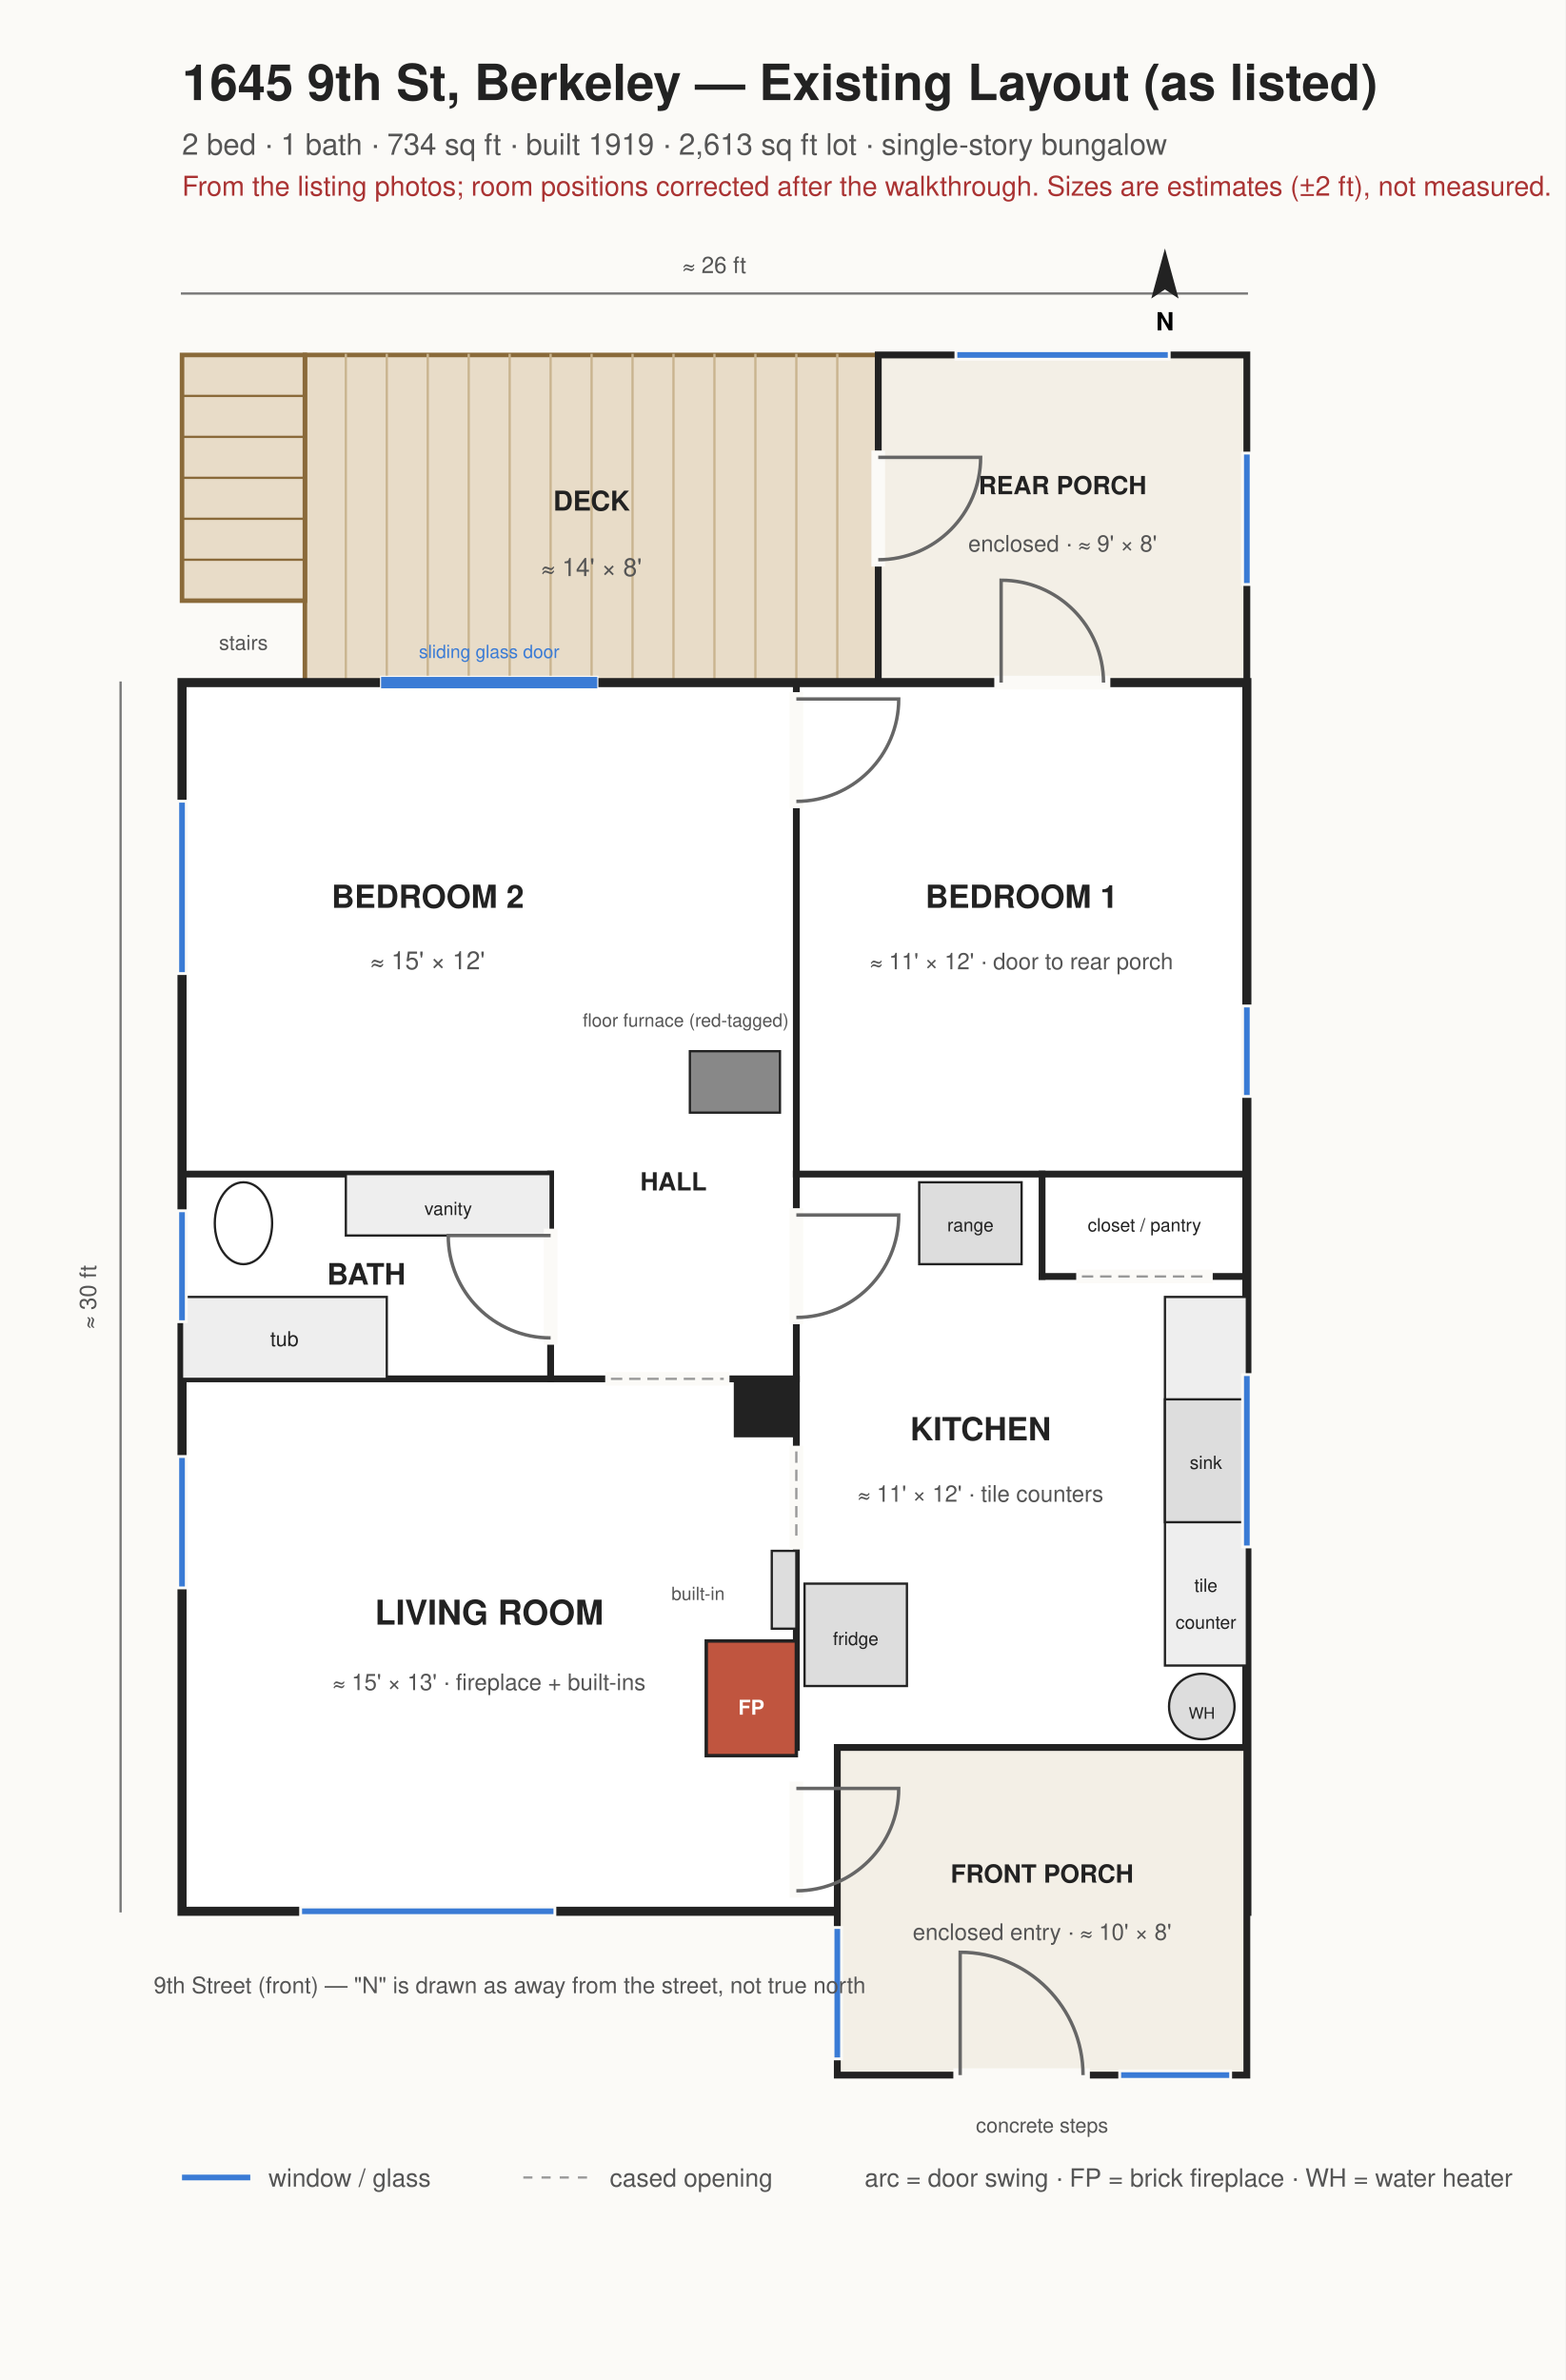
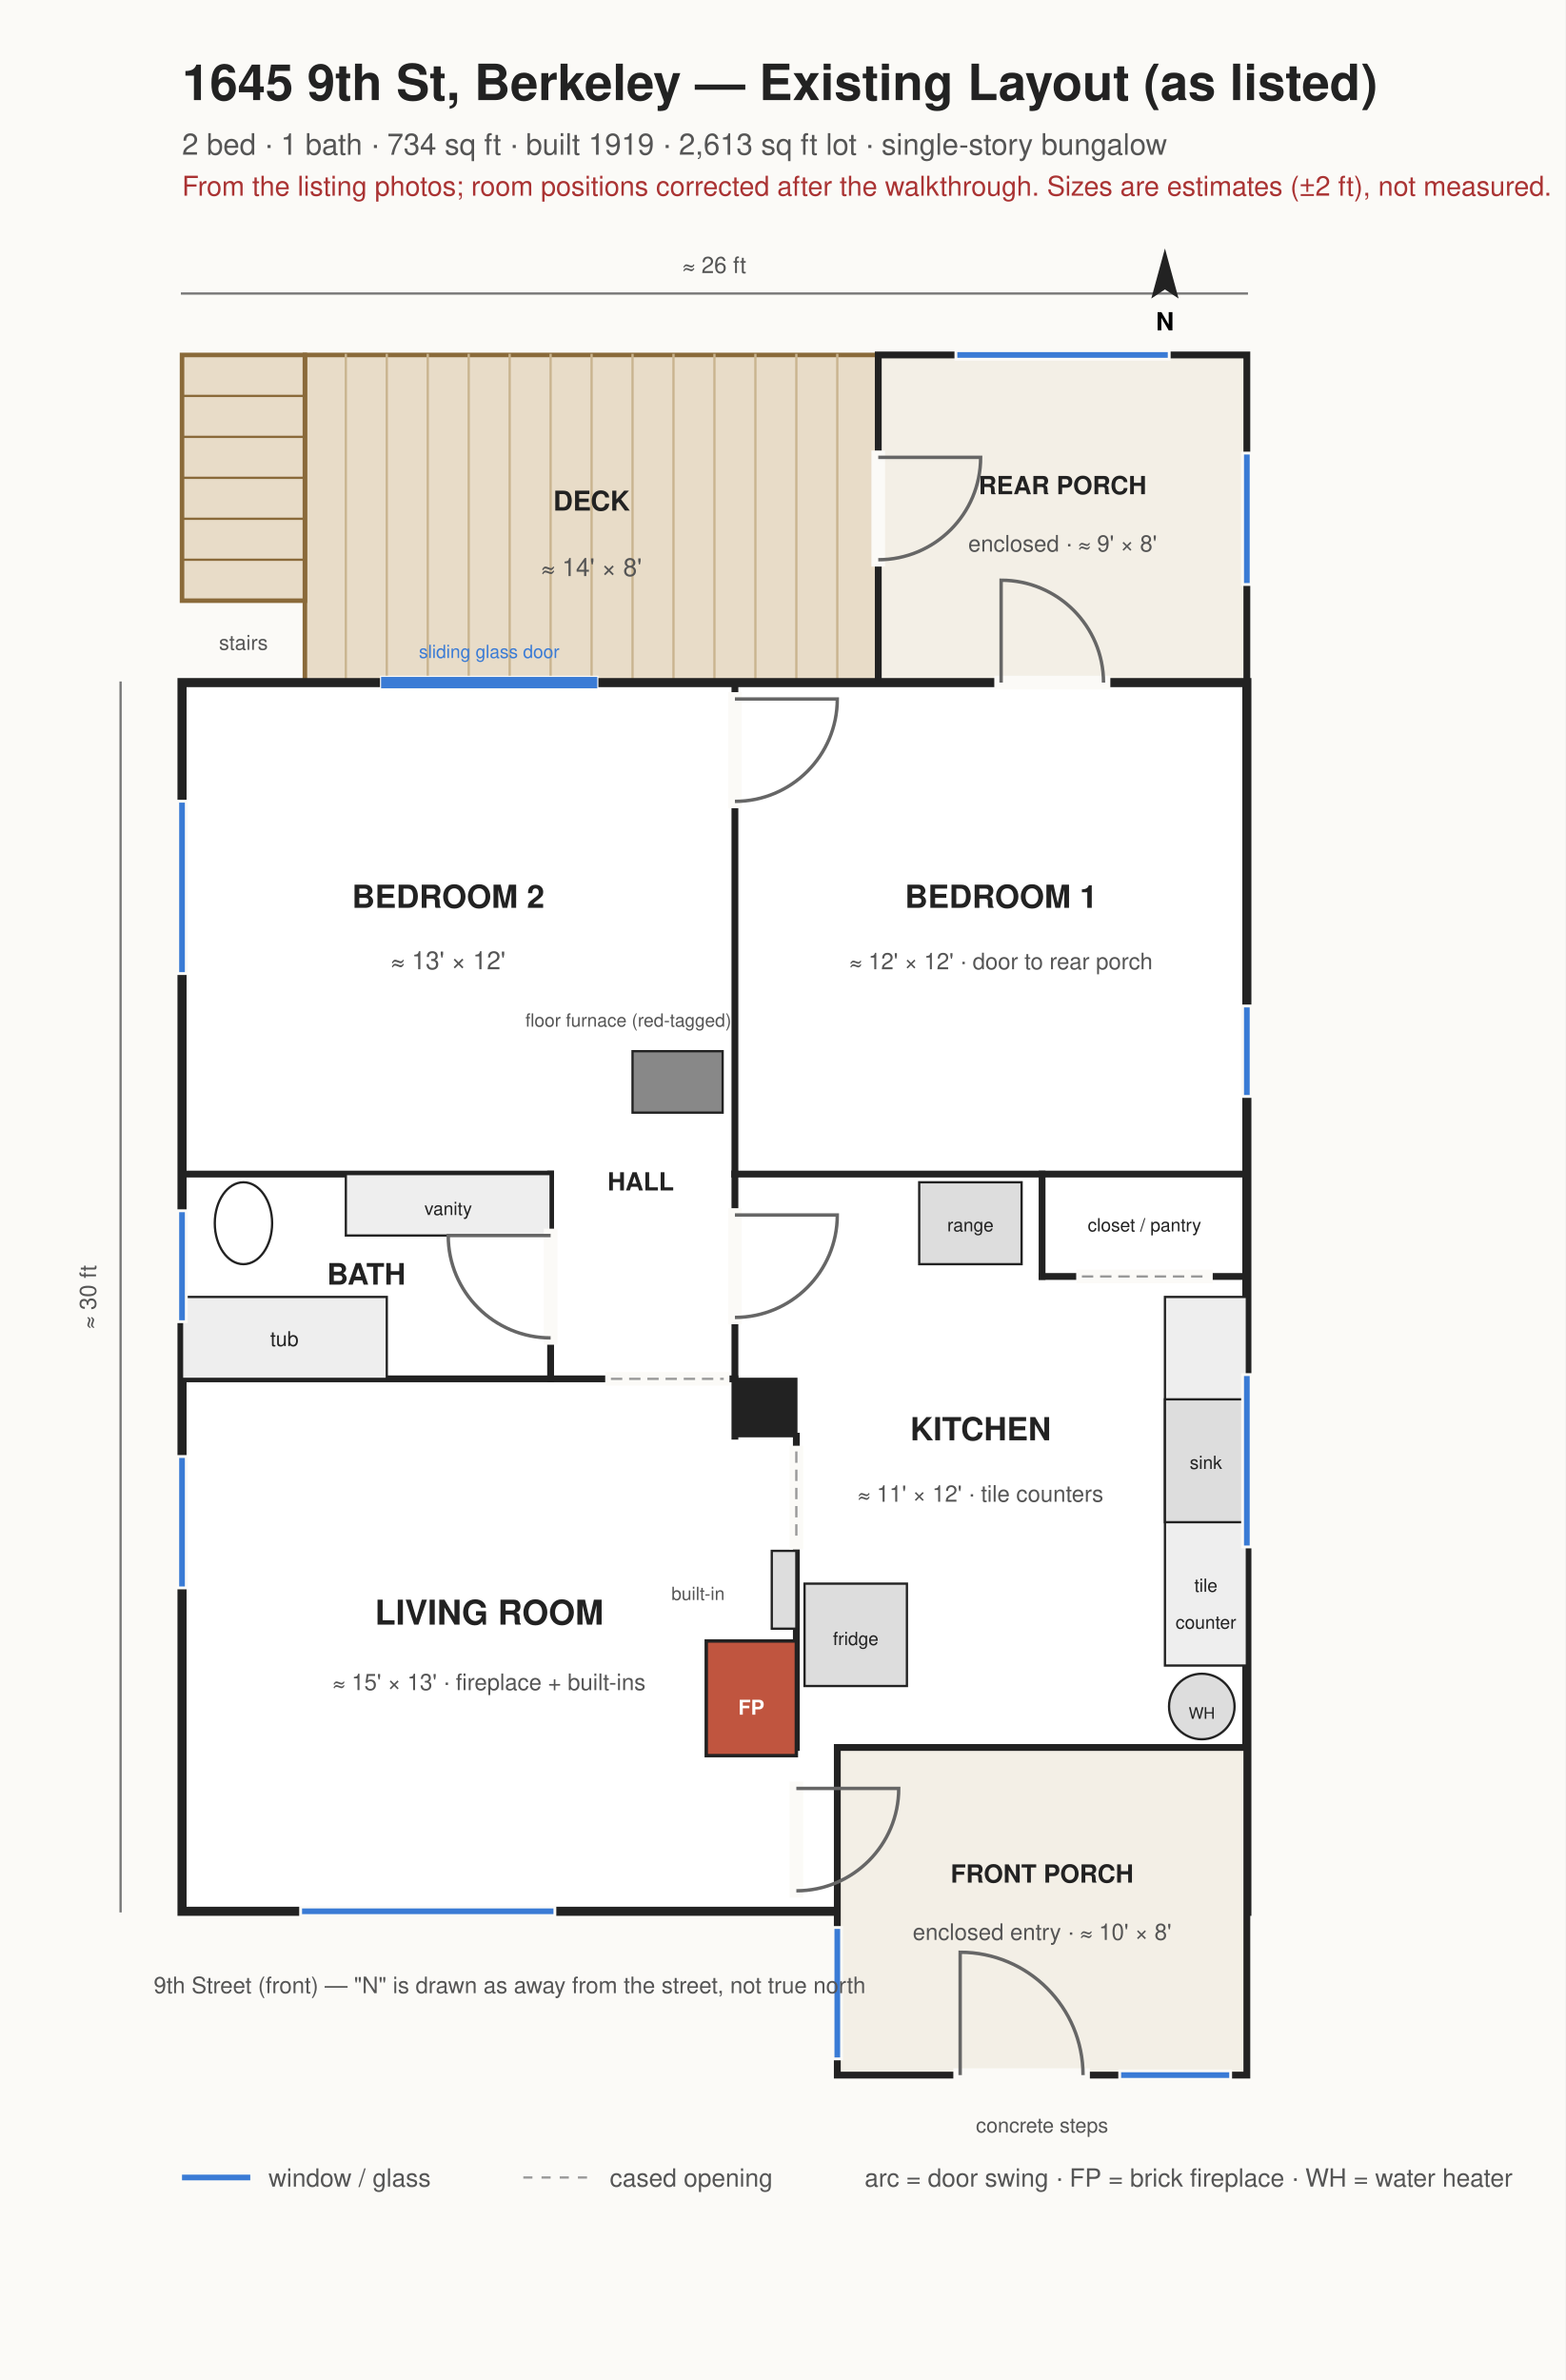
<svg xmlns="http://www.w3.org/2000/svg" width="688" height="1046" viewBox="0 0 688 1046" font-family="Helvetica, Arial, sans-serif">
  <rect width="688" height="1046" fill="#fbfaf7" />
  <text x="80" y="44" font-size="22" font-weight="bold" fill="#222">1645 9th St, Berkeley — Existing Layout (as listed)</text>
  <text x="80" y="68" font-size="13" fill="#555">2 bed · 1 bath · 734 sq ft · built 1919 · 2,613 sq ft lot · single-story bungalow</text>
  <text x="80" y="86" font-size="12" fill="#a33">From the listing photos; room positions corrected after the walkthrough. Sizes are estimates (±2 ft), not measured.</text>
  <rect x="134" y="156" width="252" height="144" fill="#e8dcc8" stroke="#8a6a3a" stroke-width="2" />
  <line x1="152" y1="156" x2="152" y2="300" stroke="#c9b48f" stroke-width="1" stroke-linecap="square" />
  <line x1="170" y1="156" x2="170" y2="300" stroke="#c9b48f" stroke-width="1" stroke-linecap="square" />
  <line x1="188" y1="156" x2="188" y2="300" stroke="#c9b48f" stroke-width="1" stroke-linecap="square" />
  <line x1="206" y1="156" x2="206" y2="300" stroke="#c9b48f" stroke-width="1" stroke-linecap="square" />
  <line x1="224" y1="156" x2="224" y2="300" stroke="#c9b48f" stroke-width="1" stroke-linecap="square" />
  <line x1="242" y1="156" x2="242" y2="300" stroke="#c9b48f" stroke-width="1" stroke-linecap="square" />
  <line x1="260" y1="156" x2="260" y2="300" stroke="#c9b48f" stroke-width="1" stroke-linecap="square" />
  <line x1="278" y1="156" x2="278" y2="300" stroke="#c9b48f" stroke-width="1" stroke-linecap="square" />
  <line x1="296" y1="156" x2="296" y2="300" stroke="#c9b48f" stroke-width="1" stroke-linecap="square" />
  <line x1="314" y1="156" x2="314" y2="300" stroke="#c9b48f" stroke-width="1" stroke-linecap="square" />
  <line x1="332" y1="156" x2="332" y2="300" stroke="#c9b48f" stroke-width="1" stroke-linecap="square" />
  <line x1="350" y1="156" x2="350" y2="300" stroke="#c9b48f" stroke-width="1" stroke-linecap="square" />
  <line x1="368" y1="156" x2="368" y2="300" stroke="#c9b48f" stroke-width="1" stroke-linecap="square" />
  <text x="260" y="224.4" font-size="12" text-anchor="middle" fill="#222" font-weight="bold">DECK</text>
  <text x="260" y="253.2" font-size="11" text-anchor="middle" fill="#555" font-weight="normal">≈ 14' × 8'</text>
  <rect x="80" y="156" width="54" height="108" fill="#e8dcc8" stroke="#8a6a3a" stroke-width="2" />
  <line x1="80" y1="174" x2="134" y2="174" stroke="#8a6a3a" stroke-width="1" stroke-linecap="square" />
  <line x1="80" y1="192" x2="134" y2="192" stroke="#8a6a3a" stroke-width="1" stroke-linecap="square" />
  <line x1="80" y1="210" x2="134" y2="210" stroke="#8a6a3a" stroke-width="1" stroke-linecap="square" />
  <line x1="80" y1="228" x2="134" y2="228" stroke="#8a6a3a" stroke-width="1" stroke-linecap="square" />
  <line x1="80" y1="246" x2="134" y2="246" stroke="#8a6a3a" stroke-width="1" stroke-linecap="square" />
  <text x="107.0" y="285.6" font-size="9" text-anchor="middle" fill="#555" font-weight="normal">stairs</text>
  <rect x="386" y="156" width="162" height="144" fill="#f3efe6" stroke="#222" stroke-width="3" />
  <text x="467.0" y="217.2" font-size="11" text-anchor="middle" fill="#222" font-weight="bold">REAR PORCH</text>
  <text x="467.0" y="242.4" font-size="10" text-anchor="middle" fill="#555" font-weight="normal">enclosed · ≈ 9' × 8'</text>
  <line x1="422" y1="156" x2="512" y2="156" stroke="#fbfaf7" stroke-width="5" stroke-linecap="square" />
  <line x1="422" y1="156" x2="512" y2="156" stroke="#3a7bd5" stroke-width="2.5" stroke-linecap="square" />
  <line x1="386" y1="201.0" x2="386" y2="246.0" stroke="#fbfaf7" stroke-width="6" stroke-linecap="square" />
  <path d="M386,201.0 L431.0,201.0 A45.0,45.0 0 0 1 386,246.0" fill="none" stroke="#666" stroke-width="1.5" />
  <line x1="548" y1="201.0" x2="548" y2="255.0" stroke="#fbfaf7" stroke-width="5" stroke-linecap="square" />
  <line x1="548" y1="201.0" x2="548" y2="255.0" stroke="#3a7bd5" stroke-width="2.5" stroke-linecap="square" />
  <rect x="80" y="300" width="468" height="540" fill="#fff" stroke="#222" stroke-width="4" />
  <rect x="368" y="768" width="180" height="144" fill="#f3efe6" stroke="#222" stroke-width="3" />
  <text x="458" y="827.4" font-size="11" text-anchor="middle" fill="#222" font-weight="bold">FRONT PORCH</text>
  <text x="458" y="852.6" font-size="10" text-anchor="middle" fill="#555" font-weight="normal">enclosed entry · ≈ 10' × 8'</text>
  <line x1="422" y1="912" x2="476" y2="912" stroke="#fbfaf7" stroke-width="6" stroke-linecap="square" />
  <path d="M422,912 L422,858 A54,54 0 0 1 476,912" fill="none" stroke="#666" stroke-width="1.5" />
  <line x1="368" y1="849.0" x2="368" y2="903.0" stroke="#fbfaf7" stroke-width="5" stroke-linecap="square" />
  <line x1="368" y1="849.0" x2="368" y2="903.0" stroke="#3a7bd5" stroke-width="2.5" stroke-linecap="square" />
  <line x1="494" y1="912" x2="539.0" y2="912" stroke="#fbfaf7" stroke-width="5" stroke-linecap="square" />
  <line x1="494" y1="912" x2="539.0" y2="912" stroke="#3a7bd5" stroke-width="2.5" stroke-linecap="square" />
  <text x="458" y="937.2" font-size="9" text-anchor="middle" fill="#555" font-weight="normal">concrete steps</text>
-   <line x1="350" y1="300" x2="350" y2="516" stroke="#222" stroke-width="3" stroke-linecap="square" />
-   <line x1="350" y1="516" x2="548" y2="516" stroke="#222" stroke-width="3" stroke-linecap="square" />
+   <line x1="323.0" y1="300" x2="323.0" y2="516" stroke="#222" stroke-width="3" stroke-linecap="square" />
+   <line x1="323.0" y1="516" x2="548" y2="516" stroke="#222" stroke-width="3" stroke-linecap="square" />
  <line x1="80" y1="516" x2="242" y2="516" stroke="#222" stroke-width="3" stroke-linecap="square" />
-   <line x1="80" y1="606" x2="350" y2="606" stroke="#222" stroke-width="3" stroke-linecap="square" />
+   <line x1="80" y1="606" x2="323.0" y2="606" stroke="#222" stroke-width="3" stroke-linecap="square" />
  <line x1="242" y1="516" x2="242" y2="606" stroke="#222" stroke-width="3" stroke-linecap="square" />
-   <line x1="350" y1="516" x2="350" y2="768" stroke="#222" stroke-width="3" stroke-linecap="square" />
+   <line x1="323.0" y1="516" x2="323.0" y2="631.2" stroke="#222" stroke-width="3" stroke-linecap="square" />
+   <line x1="350" y1="631.2" x2="350" y2="768" stroke="#222" stroke-width="3" stroke-linecap="square" />
  <line x1="458" y1="516" x2="458" y2="561.0" stroke="#222" stroke-width="3" stroke-linecap="square" />
  <line x1="458" y1="561.0" x2="548" y2="561.0" stroke="#222" stroke-width="3" stroke-linecap="square" />
  <rect x="310.4" y="721.2" width="39.6" height="50.4" fill="#c0553f" stroke="#222" stroke-width="1.5" />
  <text x="330.2" y="753.6" font-size="9" text-anchor="middle" fill="#fff" font-weight="bold">FP</text>
  <rect x="339.2" y="681.6" width="10.8" height="34.2" fill="#ddd" stroke="#222" stroke-width="1" />
  <text x="306.8" y="703.2" font-size="8" text-anchor="middle" fill="#555" font-weight="normal">built-in</text>
  <rect x="323.0" y="606" width="27.0" height="25.2" fill="#222" stroke="#222" stroke-width="1" />
  <line x1="350" y1="638.4" x2="350" y2="678" stroke="#fbfaf7" stroke-width="6" stroke-linecap="square" />
  <line x1="350" y1="638.4" x2="350" y2="678" stroke="#999" stroke-width="1" stroke-linecap="square" stroke-dasharray="4,4" />
  <rect x="80" y="570" width="90" height="36" fill="#eee" stroke="#222" stroke-width="1" />
  <text x="125.0" y="591.6" font-size="9" text-anchor="middle" fill="#222" font-weight="normal">tub</text>
  <rect x="152" y="516" width="90" height="27.0" fill="#eee" stroke="#222" stroke-width="1" />
  <text x="197.0" y="534" font-size="8" text-anchor="middle" fill="#222" font-weight="normal">vanity</text>
  <ellipse cx="107.0" cy="537.6" rx="12.6" ry="18" fill="#fff" stroke="#222" stroke-width="1" />
-   <rect x="303.2" y="462" width="39.6" height="27.0" fill="#888" stroke="#222" stroke-width="1" />
-   <text x="301.4" y="451.2" font-size="8" text-anchor="middle" fill="#555" font-weight="normal">floor furnace (red-tagged)</text>
+   <rect x="278" y="462" width="39.6" height="27.0" fill="#888" stroke="#222" stroke-width="1" />
+   <text x="276.2" y="451.2" font-size="8" text-anchor="middle" fill="#555" font-weight="normal">floor furnace (red-tagged)</text>
  <text x="161.0" y="564.6" font-size="13" text-anchor="middle" fill="#222" font-weight="bold">BATH</text>
-   <text x="296" y="523.2" font-size="11" text-anchor="middle" fill="#222" font-weight="bold">HALL</text>
-   <line x1="350" y1="307.2" x2="350" y2="352.2" stroke="#fbfaf7" stroke-width="6" stroke-linecap="square" />
-   <path d="M350,307.2 L395.0,307.2 A45.0,45.0 0 0 1 350,352.2" fill="none" stroke="#666" stroke-width="1.5" />
+   <text x="281.6" y="523.2" font-size="11" text-anchor="middle" fill="#222" font-weight="bold">HALL</text>
+   <line x1="323.0" y1="307.2" x2="323.0" y2="352.2" stroke="#fbfaf7" stroke-width="6" stroke-linecap="square" />
+   <path d="M323.0,307.2 L368.0,307.2 A45.0,45.0 0 0 1 323.0,352.2" fill="none" stroke="#666" stroke-width="1.5" />
  <line x1="440" y1="300" x2="485.0" y2="300" stroke="#fbfaf7" stroke-width="6" stroke-linecap="square" />
  <path d="M440,300 L440,255.0 A45.0,45.0 0 0 1 485.0,300" fill="none" stroke="#666" stroke-width="1.5" />
  <line x1="170" y1="300" x2="260" y2="300" stroke="#fbfaf7" stroke-width="6" stroke-linecap="square" />
  <line x1="170" y1="300" x2="260" y2="300" stroke="#3a7bd5" stroke-width="5" stroke-linecap="square" />
  <text x="215.0" y="289.2" font-size="8" text-anchor="middle" fill="#3a7bd5" font-weight="normal">sliding glass door</text>
-   <text x="188" y="399.0" font-size="14" text-anchor="middle" fill="#222" font-weight="bold">BEDROOM 2</text>
-   <text x="188" y="426" font-size="11" text-anchor="middle" fill="#555" font-weight="normal">≈ 15' × 12'</text>
-   <text x="449.0" y="399.0" font-size="14" text-anchor="middle" fill="#222" font-weight="bold">BEDROOM 1</text>
-   <text x="449.0" y="426" font-size="10" text-anchor="middle" fill="#555" font-weight="normal">≈ 11' × 12' · door to rear porch</text>
+   <text x="197.0" y="399.0" font-size="14" text-anchor="middle" fill="#222" font-weight="bold">BEDROOM 2</text>
+   <text x="197.0" y="426" font-size="11" text-anchor="middle" fill="#555" font-weight="normal">≈ 13' × 12'</text>
+   <text x="440" y="399.0" font-size="14" text-anchor="middle" fill="#222" font-weight="bold">BEDROOM 1</text>
+   <text x="440" y="426" font-size="10" text-anchor="middle" fill="#555" font-weight="normal">≈ 12' × 12' · door to rear porch</text>
  <rect x="512" y="570" width="36" height="162" fill="#eee" stroke="#222" stroke-width="1" />
  <text x="530" y="699.6" font-size="8" text-anchor="middle" fill="#222" font-weight="normal">tile</text>
  <text x="530" y="715.8" font-size="8" text-anchor="middle" fill="#222" font-weight="normal">counter</text>
  <rect x="512" y="615.0" width="36" height="54.0" fill="#ddd" stroke="#222" stroke-width="1" />
  <text x="530" y="645.6" font-size="8" text-anchor="middle" fill="#222" font-weight="normal">sink</text>
  <rect x="404" y="519.6" width="45.0" height="36.0" fill="#ddd" stroke="#222" stroke-width="1" />
  <text x="426.5" y="541.2" font-size="8" text-anchor="middle" fill="#222" font-weight="normal">range</text>
  <rect x="353.6" y="696" width="45.0" height="45.0" fill="#ddd" stroke="#222" stroke-width="1" />
  <text x="376.1" y="723.0" font-size="8" text-anchor="middle" fill="#222" font-weight="normal">fridge</text>
  <circle cx="528.2" cy="750" r="14.4" fill="#ddd" stroke="#222" stroke-width="1" />
  <text x="528.2" y="755.4" font-size="7" text-anchor="middle" fill="#222" font-weight="normal">WH</text>
  <line x1="242" y1="543.0" x2="242" y2="588.0" stroke="#fbfaf7" stroke-width="6" stroke-linecap="square" />
  <path d="M242,543.0 L197.0,543.0 A45.0,45.0 0 0 0 242,588.0" fill="none" stroke="#666" stroke-width="1.5" />
-   <line x1="350" y1="534" x2="350" y2="579.0" stroke="#fbfaf7" stroke-width="6" stroke-linecap="square" />
-   <path d="M350,534 L395.0,534 A45.0,45.0 0 0 1 350,579.0" fill="none" stroke="#666" stroke-width="1.5" />
+   <line x1="323.0" y1="534" x2="323.0" y2="579.0" stroke="#fbfaf7" stroke-width="6" stroke-linecap="square" />
+   <path d="M323.0,534 L368.0,534 A45.0,45.0 0 0 1 323.0,579.0" fill="none" stroke="#666" stroke-width="1.5" />
  <line x1="476" y1="561.0" x2="530" y2="561.0" stroke="#fbfaf7" stroke-width="6" stroke-linecap="square" />
  <line x1="476" y1="561.0" x2="530" y2="561.0" stroke="#999" stroke-width="1" stroke-linecap="square" stroke-dasharray="4,4" />
  <line x1="269.0" y1="606" x2="317.6" y2="606" stroke="#fbfaf7" stroke-width="6" stroke-linecap="square" />
  <line x1="269.0" y1="606" x2="317.6" y2="606" stroke="#999" stroke-width="1" stroke-linecap="square" stroke-dasharray="4,4" />
  <line x1="350" y1="786" x2="350" y2="831.0" stroke="#fbfaf7" stroke-width="6" stroke-linecap="square" />
  <path d="M350,786 L395.0,786 A45.0,45.0 0 0 1 350,831.0" fill="none" stroke="#666" stroke-width="1.5" />
  <line x1="80" y1="354" x2="80" y2="426" stroke="#fbfaf7" stroke-width="5" stroke-linecap="square" />
  <line x1="80" y1="354" x2="80" y2="426" stroke="#3a7bd5" stroke-width="2.5" stroke-linecap="square" />
  <line x1="80" y1="534" x2="80" y2="579.0" stroke="#fbfaf7" stroke-width="5" stroke-linecap="square" />
  <line x1="80" y1="534" x2="80" y2="579.0" stroke="#3a7bd5" stroke-width="2.5" stroke-linecap="square" />
  <line x1="80" y1="642" x2="80" y2="696" stroke="#fbfaf7" stroke-width="5" stroke-linecap="square" />
  <line x1="80" y1="642" x2="80" y2="696" stroke="#3a7bd5" stroke-width="2.5" stroke-linecap="square" />
  <line x1="134" y1="840" x2="242" y2="840" stroke="#fbfaf7" stroke-width="5" stroke-linecap="square" />
  <line x1="134" y1="840" x2="242" y2="840" stroke="#3a7bd5" stroke-width="2.5" stroke-linecap="square" />
  <line x1="548" y1="606" x2="548" y2="678" stroke="#fbfaf7" stroke-width="5" stroke-linecap="square" />
  <line x1="548" y1="606" x2="548" y2="678" stroke="#3a7bd5" stroke-width="2.5" stroke-linecap="square" />
  <line x1="548" y1="444" x2="548" y2="480" stroke="#fbfaf7" stroke-width="5" stroke-linecap="square" />
  <line x1="548" y1="444" x2="548" y2="480" stroke="#3a7bd5" stroke-width="2.5" stroke-linecap="square" />
  <text x="431.0" y="633.0" font-size="14" text-anchor="middle" fill="#222" font-weight="bold">KITCHEN</text>
  <text x="431.0" y="660" font-size="10" text-anchor="middle" fill="#555" font-weight="normal">≈ 11' × 12' · tile counters</text>
  <text x="503.0" y="541.2" font-size="8" text-anchor="middle" fill="#222" font-weight="normal">closet / pantry</text>
  <text x="215.0" y="714" font-size="15" text-anchor="middle" fill="#222" font-weight="bold">LIVING ROOM</text>
  <text x="215.0" y="742.8" font-size="10" text-anchor="middle" fill="#555" font-weight="normal">≈ 15' × 13' · fireplace + built-ins</text>
  <line x1="53.0" y1="300" x2="53.0" y2="840" stroke="#777" stroke-width="1" stroke-linecap="square" />
  <text transform="translate(42.2,570) rotate(-90)" font-size="10" text-anchor="middle" fill="#555">≈ 30 ft</text>
  <line x1="80" y1="129.0" x2="548" y2="129.0" stroke="#777" stroke-width="1" stroke-linecap="square" />
  <text x="314" y="120" font-size="10" text-anchor="middle" fill="#555" font-weight="normal">≈ 26 ft</text>
  <g transform="translate(512,127.2)">
    <polygon points="0,-18 6,4 0,0 -6,4" fill="#222" />
    <text x="0" y="18" font-size="11" text-anchor="middle" font-weight="bold">N</text>
  </g>
  <text x="224" y="876" font-size="10" text-anchor="middle" fill="#555" font-weight="normal">9th Street (front) — "N" is drawn as away from the street, not true north</text>
  <line x1="80" y1="957.0" x2="110" y2="957.0" stroke="#3a7bd5" stroke-width="2.5" />
  <text x="118" y="961.0" font-size="11" fill="#555">window / glass</text>
  <line x1="230" y1="957.0" x2="260" y2="957.0" stroke="#999" stroke-width="1" stroke-dasharray="4,4" />
  <text x="268" y="961.0" font-size="11" fill="#555">cased opening</text>
  <text x="380" y="961.0" font-size="11" fill="#555">arc = door swing · FP = brick fireplace · WH = water heater</text>
</svg>
